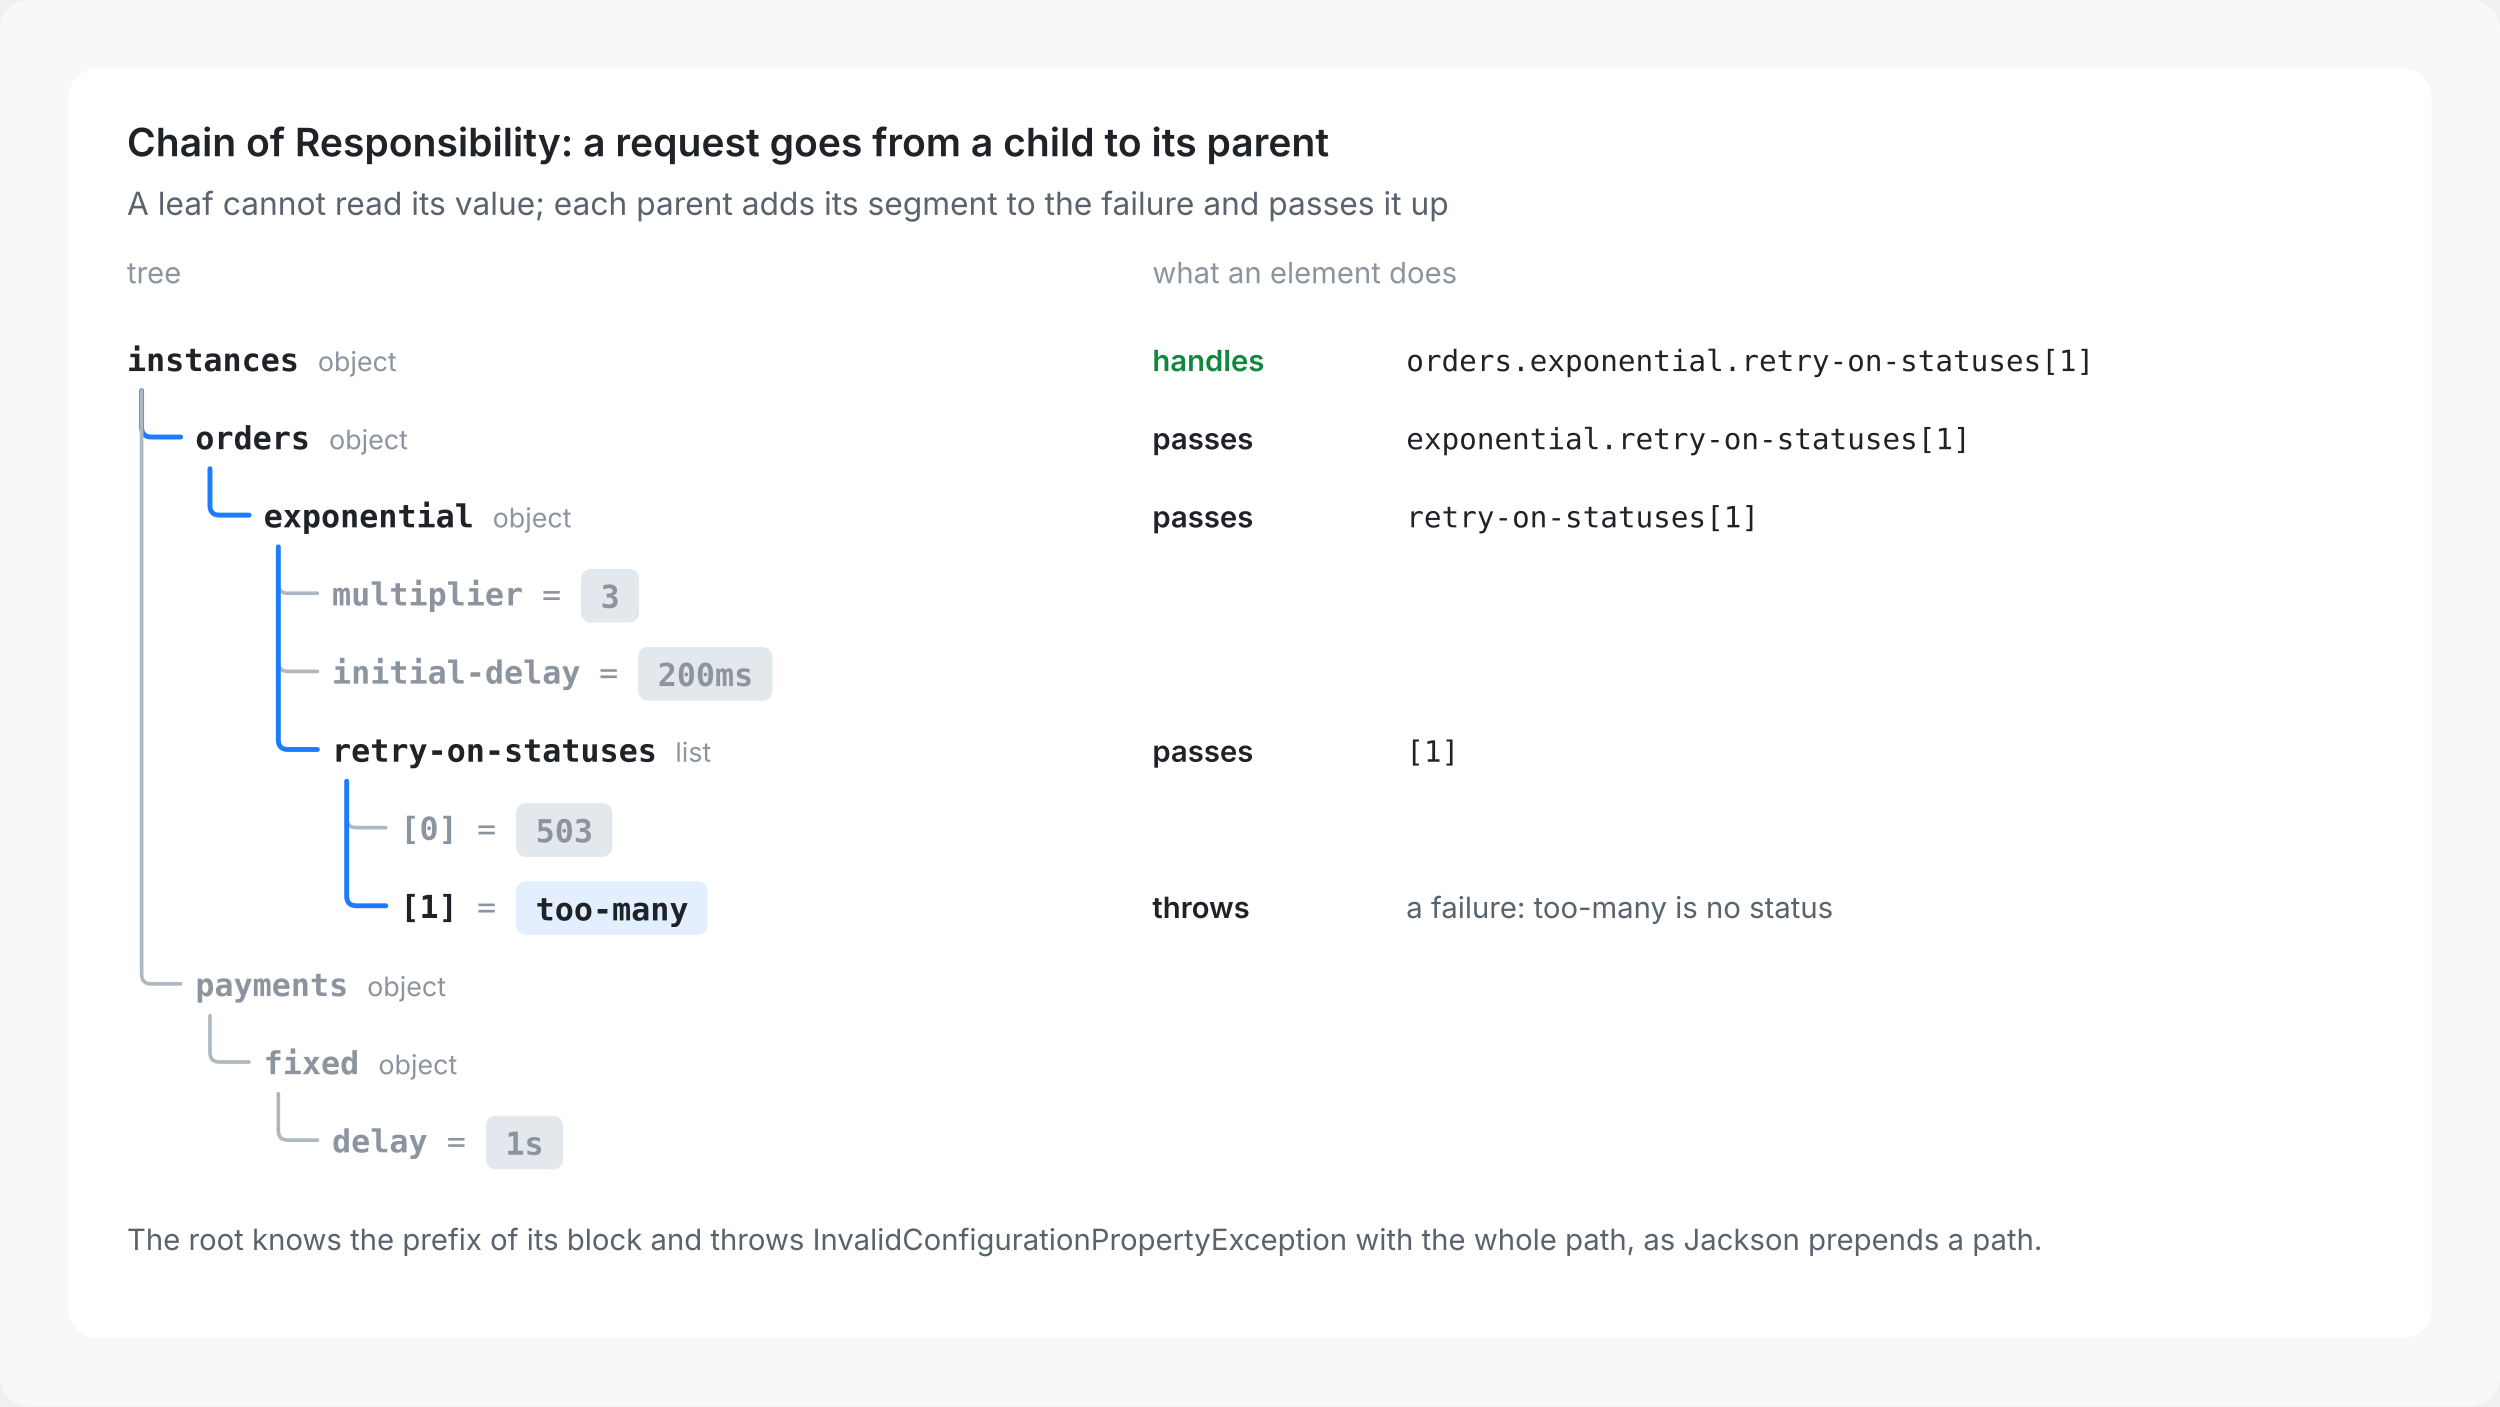
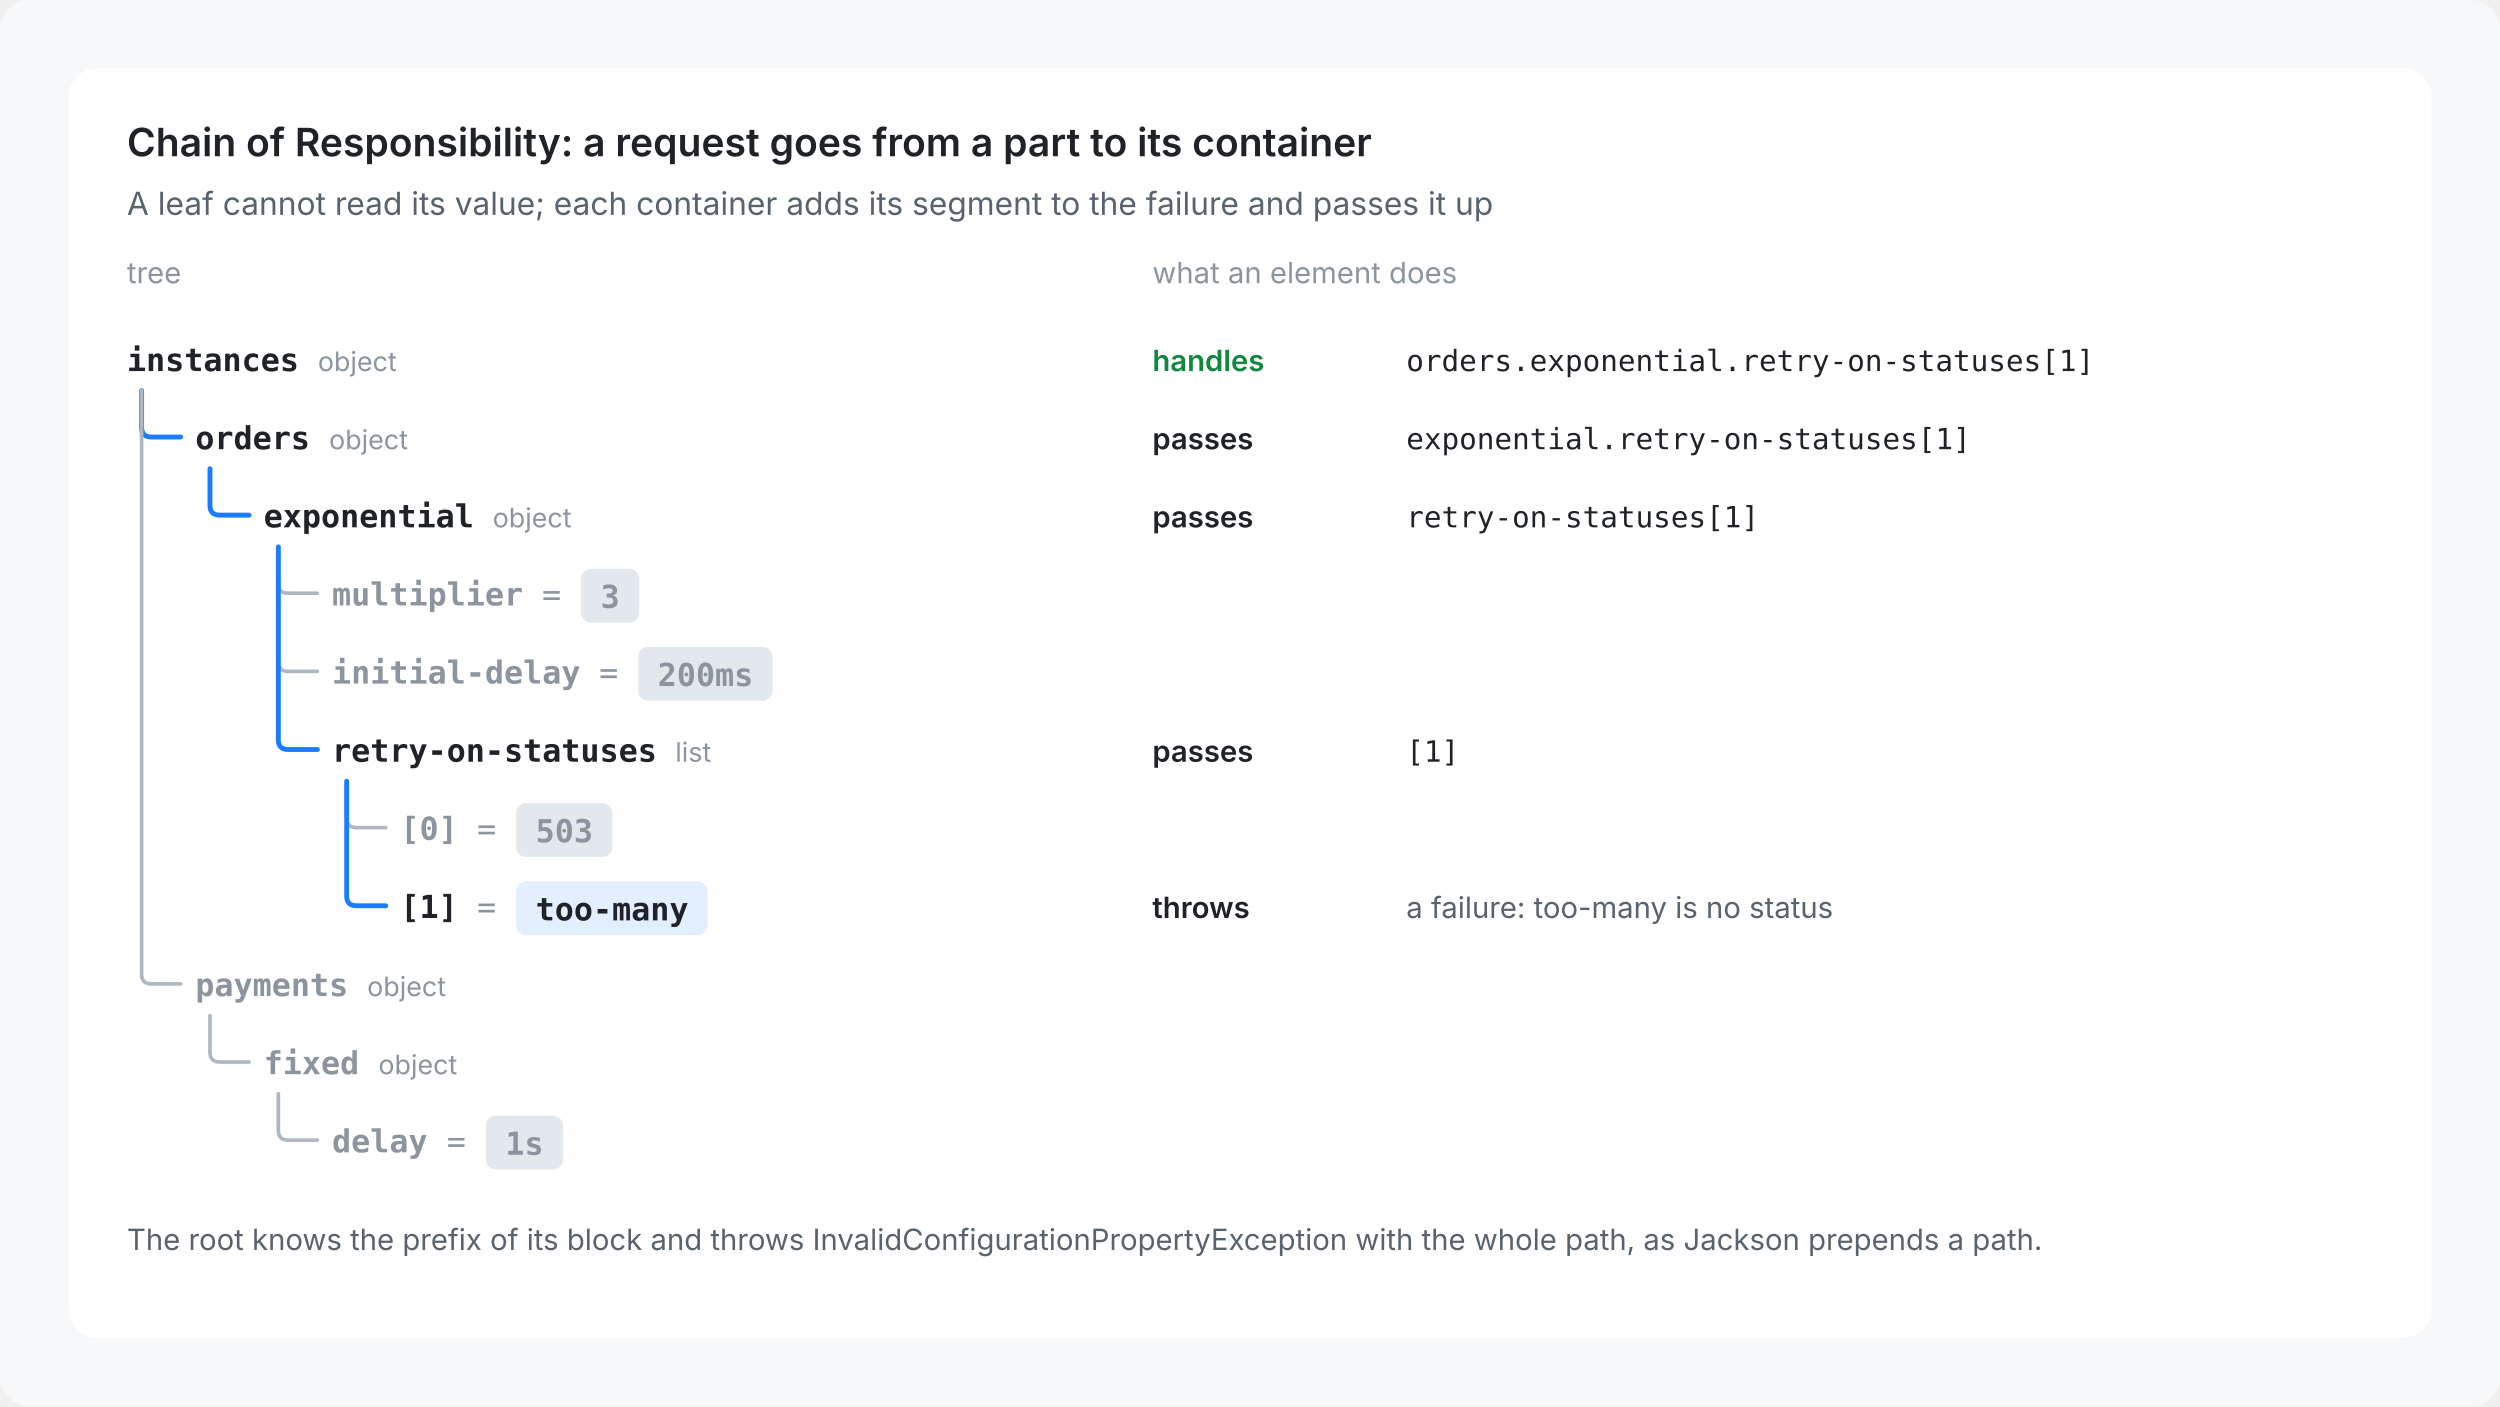
<svg xmlns="http://www.w3.org/2000/svg" viewBox="0 0 1024 576" width="1024" height="576" role="img">
  <rect width="1024" height="576" rx="12" fill="#F6F8FA" />
  <g transform="translate(12,12)">
    <rect x="16" y="16" width="968" height="520" rx="12" fill="#FFFFFF" />
-     <text x="40.0" y="52.0" font-family="-apple-system, BlinkMacSystemFont, 'Segoe UI', Inter, Helvetica, Arial, sans-serif" font-size="16" font-weight="600" fill="#1F2328" text-anchor="start">Chain of Responsibility: a request goes from a child to its parent</text>
-     <text x="40.0" y="76.0" font-family="-apple-system, BlinkMacSystemFont, 'Segoe UI', Inter, Helvetica, Arial, sans-serif" font-size="13" font-weight="400" fill="#59636E" text-anchor="start">A leaf cannot read its value; each parent adds its segment to the failure and passes it up</text>
+     <text x="40.0" y="52.0" font-family="-apple-system, BlinkMacSystemFont, 'Segoe UI', Inter, Helvetica, Arial, sans-serif" font-size="16" font-weight="600" fill="#1F2328" text-anchor="start">Chain of Responsibility: a request goes from a part to its container</text>
+     <text x="40.0" y="76.0" font-family="-apple-system, BlinkMacSystemFont, 'Segoe UI', Inter, Helvetica, Arial, sans-serif" font-size="13" font-weight="400" fill="#59636E" text-anchor="start">A leaf cannot read its value; each container adds its segment to the failure and passes it up</text>
    <text x="40.0" y="104.0" font-family="-apple-system, BlinkMacSystemFont, 'Segoe UI', Inter, Helvetica, Arial, sans-serif" font-size="12" font-weight="400" fill="#8C959F" text-anchor="start">tree</text>
    <text x="40.0" y="140.0" font-family="ui-monospace, SFMono-Regular, 'SF Mono', Menlo, Consolas, monospace" font-size="13" font-weight="600" fill="#1F2328" text-anchor="start">instances</text>
    <text x="118.2" y="140.0" font-family="-apple-system, BlinkMacSystemFont, 'Segoe UI', Inter, Helvetica, Arial, sans-serif" font-size="11" font-weight="400" fill="#8C959F" text-anchor="start">object</text>
    <path d="M46,148 L46,163 Q46,167 50,167 L62,167" stroke="#1A7CFF" stroke-width="2" fill="none" stroke-linecap="round" stroke-linejoin="round" />
    <text x="68.0" y="172.0" font-family="ui-monospace, SFMono-Regular, 'SF Mono', Menlo, Consolas, monospace" font-size="13" font-weight="600" fill="#1F2328" text-anchor="start">orders</text>
    <text x="122.8" y="172.0" font-family="-apple-system, BlinkMacSystemFont, 'Segoe UI', Inter, Helvetica, Arial, sans-serif" font-size="11" font-weight="400" fill="#8C959F" text-anchor="start">object</text>
    <path d="M74,180 L74,195 Q74,199 78,199 L90,199" stroke="#1A7CFF" stroke-width="2" fill="none" stroke-linecap="round" stroke-linejoin="round" />
    <text x="96.0" y="204.0" font-family="ui-monospace, SFMono-Regular, 'SF Mono', Menlo, Consolas, monospace" font-size="13" font-weight="600" fill="#1F2328" text-anchor="start">exponential</text>
    <text x="189.8" y="204.0" font-family="-apple-system, BlinkMacSystemFont, 'Segoe UI', Inter, Helvetica, Arial, sans-serif" font-size="11" font-weight="400" fill="#8C959F" text-anchor="start">object</text>
    <path d="M102,212 L102,227 Q102,231 106,231 L118,231" stroke="#AFB8C1" stroke-width="1.5" fill="none" stroke-linecap="round" stroke-linejoin="round" />
    <text x="124.0" y="236.0" font-family="ui-monospace, SFMono-Regular, 'SF Mono', Menlo, Consolas, monospace" font-size="13" font-weight="600" fill="#8C959F" text-anchor="start">multiplier</text>
    <text x="210.0" y="236.0" font-family="ui-monospace, SFMono-Regular, 'SF Mono', Menlo, Consolas, monospace" font-size="13" font-weight="400" fill="#8C959F" text-anchor="start">=</text>
    <rect x="226.0" y="221.0" width="23.8" height="22.0" rx="4" fill="#E3E8ED" />
    <text x="234.0" y="237.0" font-family="ui-monospace, SFMono-Regular, 'SF Mono', Menlo, Consolas, monospace" font-size="13" font-weight="600" fill="#8C959F" text-anchor="start">3</text>
    <path d="M102,212 L102,259 Q102,263 106,263 L118,263" stroke="#AFB8C1" stroke-width="1.5" fill="none" stroke-linecap="round" stroke-linejoin="round" />
    <text x="124.0" y="268.0" font-family="ui-monospace, SFMono-Regular, 'SF Mono', Menlo, Consolas, monospace" font-size="13" font-weight="600" fill="#8C959F" text-anchor="start">initial-delay</text>
    <text x="233.4" y="268.0" font-family="ui-monospace, SFMono-Regular, 'SF Mono', Menlo, Consolas, monospace" font-size="13" font-weight="400" fill="#8C959F" text-anchor="start">=</text>
    <rect x="249.4" y="253.0" width="55.0" height="22.0" rx="4" fill="#E3E8ED" />
    <text x="257.4" y="269.0" font-family="ui-monospace, SFMono-Regular, 'SF Mono', Menlo, Consolas, monospace" font-size="13" font-weight="600" fill="#8C959F" text-anchor="start">200ms</text>
    <path d="M102,212 L102,291 Q102,295 106,295 L118,295" stroke="#1A7CFF" stroke-width="2" fill="none" stroke-linecap="round" stroke-linejoin="round" />
    <text x="124.0" y="300.0" font-family="ui-monospace, SFMono-Regular, 'SF Mono', Menlo, Consolas, monospace" font-size="13" font-weight="600" fill="#1F2328" text-anchor="start">retry-on-statuses</text>
    <text x="264.6" y="300.0" font-family="-apple-system, BlinkMacSystemFont, 'Segoe UI', Inter, Helvetica, Arial, sans-serif" font-size="11" font-weight="400" fill="#8C959F" text-anchor="start">list</text>
    <path d="M130,308 L130,323 Q130,327 134,327 L146,327" stroke="#AFB8C1" stroke-width="1.5" fill="none" stroke-linecap="round" stroke-linejoin="round" />
    <text x="152.0" y="332.0" font-family="ui-monospace, SFMono-Regular, 'SF Mono', Menlo, Consolas, monospace" font-size="13" font-weight="600" fill="#8C959F" text-anchor="start">[0]</text>
    <text x="183.4" y="332.0" font-family="ui-monospace, SFMono-Regular, 'SF Mono', Menlo, Consolas, monospace" font-size="13" font-weight="400" fill="#8C959F" text-anchor="start">=</text>
    <rect x="199.4" y="317.0" width="39.4" height="22.0" rx="4" fill="#E3E8ED" />
    <text x="207.4" y="333.0" font-family="ui-monospace, SFMono-Regular, 'SF Mono', Menlo, Consolas, monospace" font-size="13" font-weight="600" fill="#8C959F" text-anchor="start">503</text>
    <path d="M130,308 L130,355 Q130,359 134,359 L146,359" stroke="#1A7CFF" stroke-width="2" fill="none" stroke-linecap="round" stroke-linejoin="round" />
    <text x="152.0" y="364.0" font-family="ui-monospace, SFMono-Regular, 'SF Mono', Menlo, Consolas, monospace" font-size="13" font-weight="600" fill="#1F2328" text-anchor="start">[1]</text>
    <text x="183.4" y="364.0" font-family="ui-monospace, SFMono-Regular, 'SF Mono', Menlo, Consolas, monospace" font-size="13" font-weight="400" fill="#8C959F" text-anchor="start">=</text>
    <rect x="199.4" y="349.0" width="78.4" height="22.0" rx="4" fill="#E3EFFF" />
    <text x="207.4" y="365.0" font-family="ui-monospace, SFMono-Regular, 'SF Mono', Menlo, Consolas, monospace" font-size="13" font-weight="600" fill="#1F2328" text-anchor="start">too-many</text>
    <path d="M46,148 L46,387 Q46,391 50,391 L62,391" stroke="#AFB8C1" stroke-width="1.5" fill="none" stroke-linecap="round" stroke-linejoin="round" />
    <text x="68.0" y="396.0" font-family="ui-monospace, SFMono-Regular, 'SF Mono', Menlo, Consolas, monospace" font-size="13" font-weight="600" fill="#8C959F" text-anchor="start">payments</text>
    <text x="138.4" y="396.0" font-family="-apple-system, BlinkMacSystemFont, 'Segoe UI', Inter, Helvetica, Arial, sans-serif" font-size="11" font-weight="400" fill="#8C959F" text-anchor="start">object</text>
    <path d="M74,404 L74,419 Q74,423 78,423 L90,423" stroke="#AFB8C1" stroke-width="1.5" fill="none" stroke-linecap="round" stroke-linejoin="round" />
    <text x="96.0" y="428.0" font-family="ui-monospace, SFMono-Regular, 'SF Mono', Menlo, Consolas, monospace" font-size="13" font-weight="600" fill="#8C959F" text-anchor="start">fixed</text>
    <text x="143.0" y="428.0" font-family="-apple-system, BlinkMacSystemFont, 'Segoe UI', Inter, Helvetica, Arial, sans-serif" font-size="11" font-weight="400" fill="#8C959F" text-anchor="start">object</text>
    <path d="M102,436 L102,451 Q102,455 106,455 L118,455" stroke="#AFB8C1" stroke-width="1.5" fill="none" stroke-linecap="round" stroke-linejoin="round" />
    <text x="124.0" y="460.0" font-family="ui-monospace, SFMono-Regular, 'SF Mono', Menlo, Consolas, monospace" font-size="13" font-weight="600" fill="#8C959F" text-anchor="start">delay</text>
    <text x="171.0" y="460.0" font-family="ui-monospace, SFMono-Regular, 'SF Mono', Menlo, Consolas, monospace" font-size="13" font-weight="400" fill="#8C959F" text-anchor="start">=</text>
    <rect x="187.0" y="445.0" width="31.6" height="22.0" rx="4" fill="#E3E8ED" />
    <text x="195.0" y="461.0" font-family="ui-monospace, SFMono-Regular, 'SF Mono', Menlo, Consolas, monospace" font-size="13" font-weight="600" fill="#8C959F" text-anchor="start">1s</text>
    <text x="460.0" y="104.0" font-family="-apple-system, BlinkMacSystemFont, 'Segoe UI', Inter, Helvetica, Arial, sans-serif" font-size="12" font-weight="400" fill="#8C959F" text-anchor="start">what an element does</text>
    <text x="460.0" y="364.0" font-family="-apple-system, BlinkMacSystemFont, 'Segoe UI', Inter, Helvetica, Arial, sans-serif" font-size="12" font-weight="600" fill="#1F2328" text-anchor="start">throws</text>
    <text x="564.0" y="364.0" font-family="-apple-system, BlinkMacSystemFont, 'Segoe UI', Inter, Helvetica, Arial, sans-serif" font-size="12" font-weight="400" fill="#59636E" text-anchor="start">a failure: too-many is no status</text>
    <text x="460.0" y="300.0" font-family="-apple-system, BlinkMacSystemFont, 'Segoe UI', Inter, Helvetica, Arial, sans-serif" font-size="12" font-weight="600" fill="#1F2328" text-anchor="start">passes</text>
    <text x="564.0" y="300.0" font-family="ui-monospace, SFMono-Regular, 'SF Mono', Menlo, Consolas, monospace" font-size="12" font-weight="400" fill="#1F2328" text-anchor="start">[1]</text>
    <text x="460.0" y="204.0" font-family="-apple-system, BlinkMacSystemFont, 'Segoe UI', Inter, Helvetica, Arial, sans-serif" font-size="12" font-weight="600" fill="#1F2328" text-anchor="start">passes</text>
    <text x="564.0" y="204.0" font-family="ui-monospace, SFMono-Regular, 'SF Mono', Menlo, Consolas, monospace" font-size="12" font-weight="400" fill="#1F2328" text-anchor="start">retry-on-statuses[1]</text>
    <text x="460.0" y="172.0" font-family="-apple-system, BlinkMacSystemFont, 'Segoe UI', Inter, Helvetica, Arial, sans-serif" font-size="12" font-weight="600" fill="#1F2328" text-anchor="start">passes</text>
    <text x="564.0" y="172.0" font-family="ui-monospace, SFMono-Regular, 'SF Mono', Menlo, Consolas, monospace" font-size="12" font-weight="400" fill="#1F2328" text-anchor="start">exponential.retry-on-statuses[1]</text>
    <text x="460.0" y="140.0" font-family="-apple-system, BlinkMacSystemFont, 'Segoe UI', Inter, Helvetica, Arial, sans-serif" font-size="12" font-weight="600" fill="#12873F" text-anchor="start">handles</text>
    <text x="564.0" y="140.0" font-family="ui-monospace, SFMono-Regular, 'SF Mono', Menlo, Consolas, monospace" font-size="12" font-weight="400" fill="#1F2328" text-anchor="start">orders.exponential.retry-on-statuses[1]</text>
    <text x="40.0" y="500.0" font-family="-apple-system, BlinkMacSystemFont, 'Segoe UI', Inter, Helvetica, Arial, sans-serif" font-size="12" font-weight="400" fill="#59636E" text-anchor="start">The root knows the prefix of its block and throws InvalidConfigurationPropertyException with the whole path, as Jackson prepends a path.</text>
  </g>
</svg>
